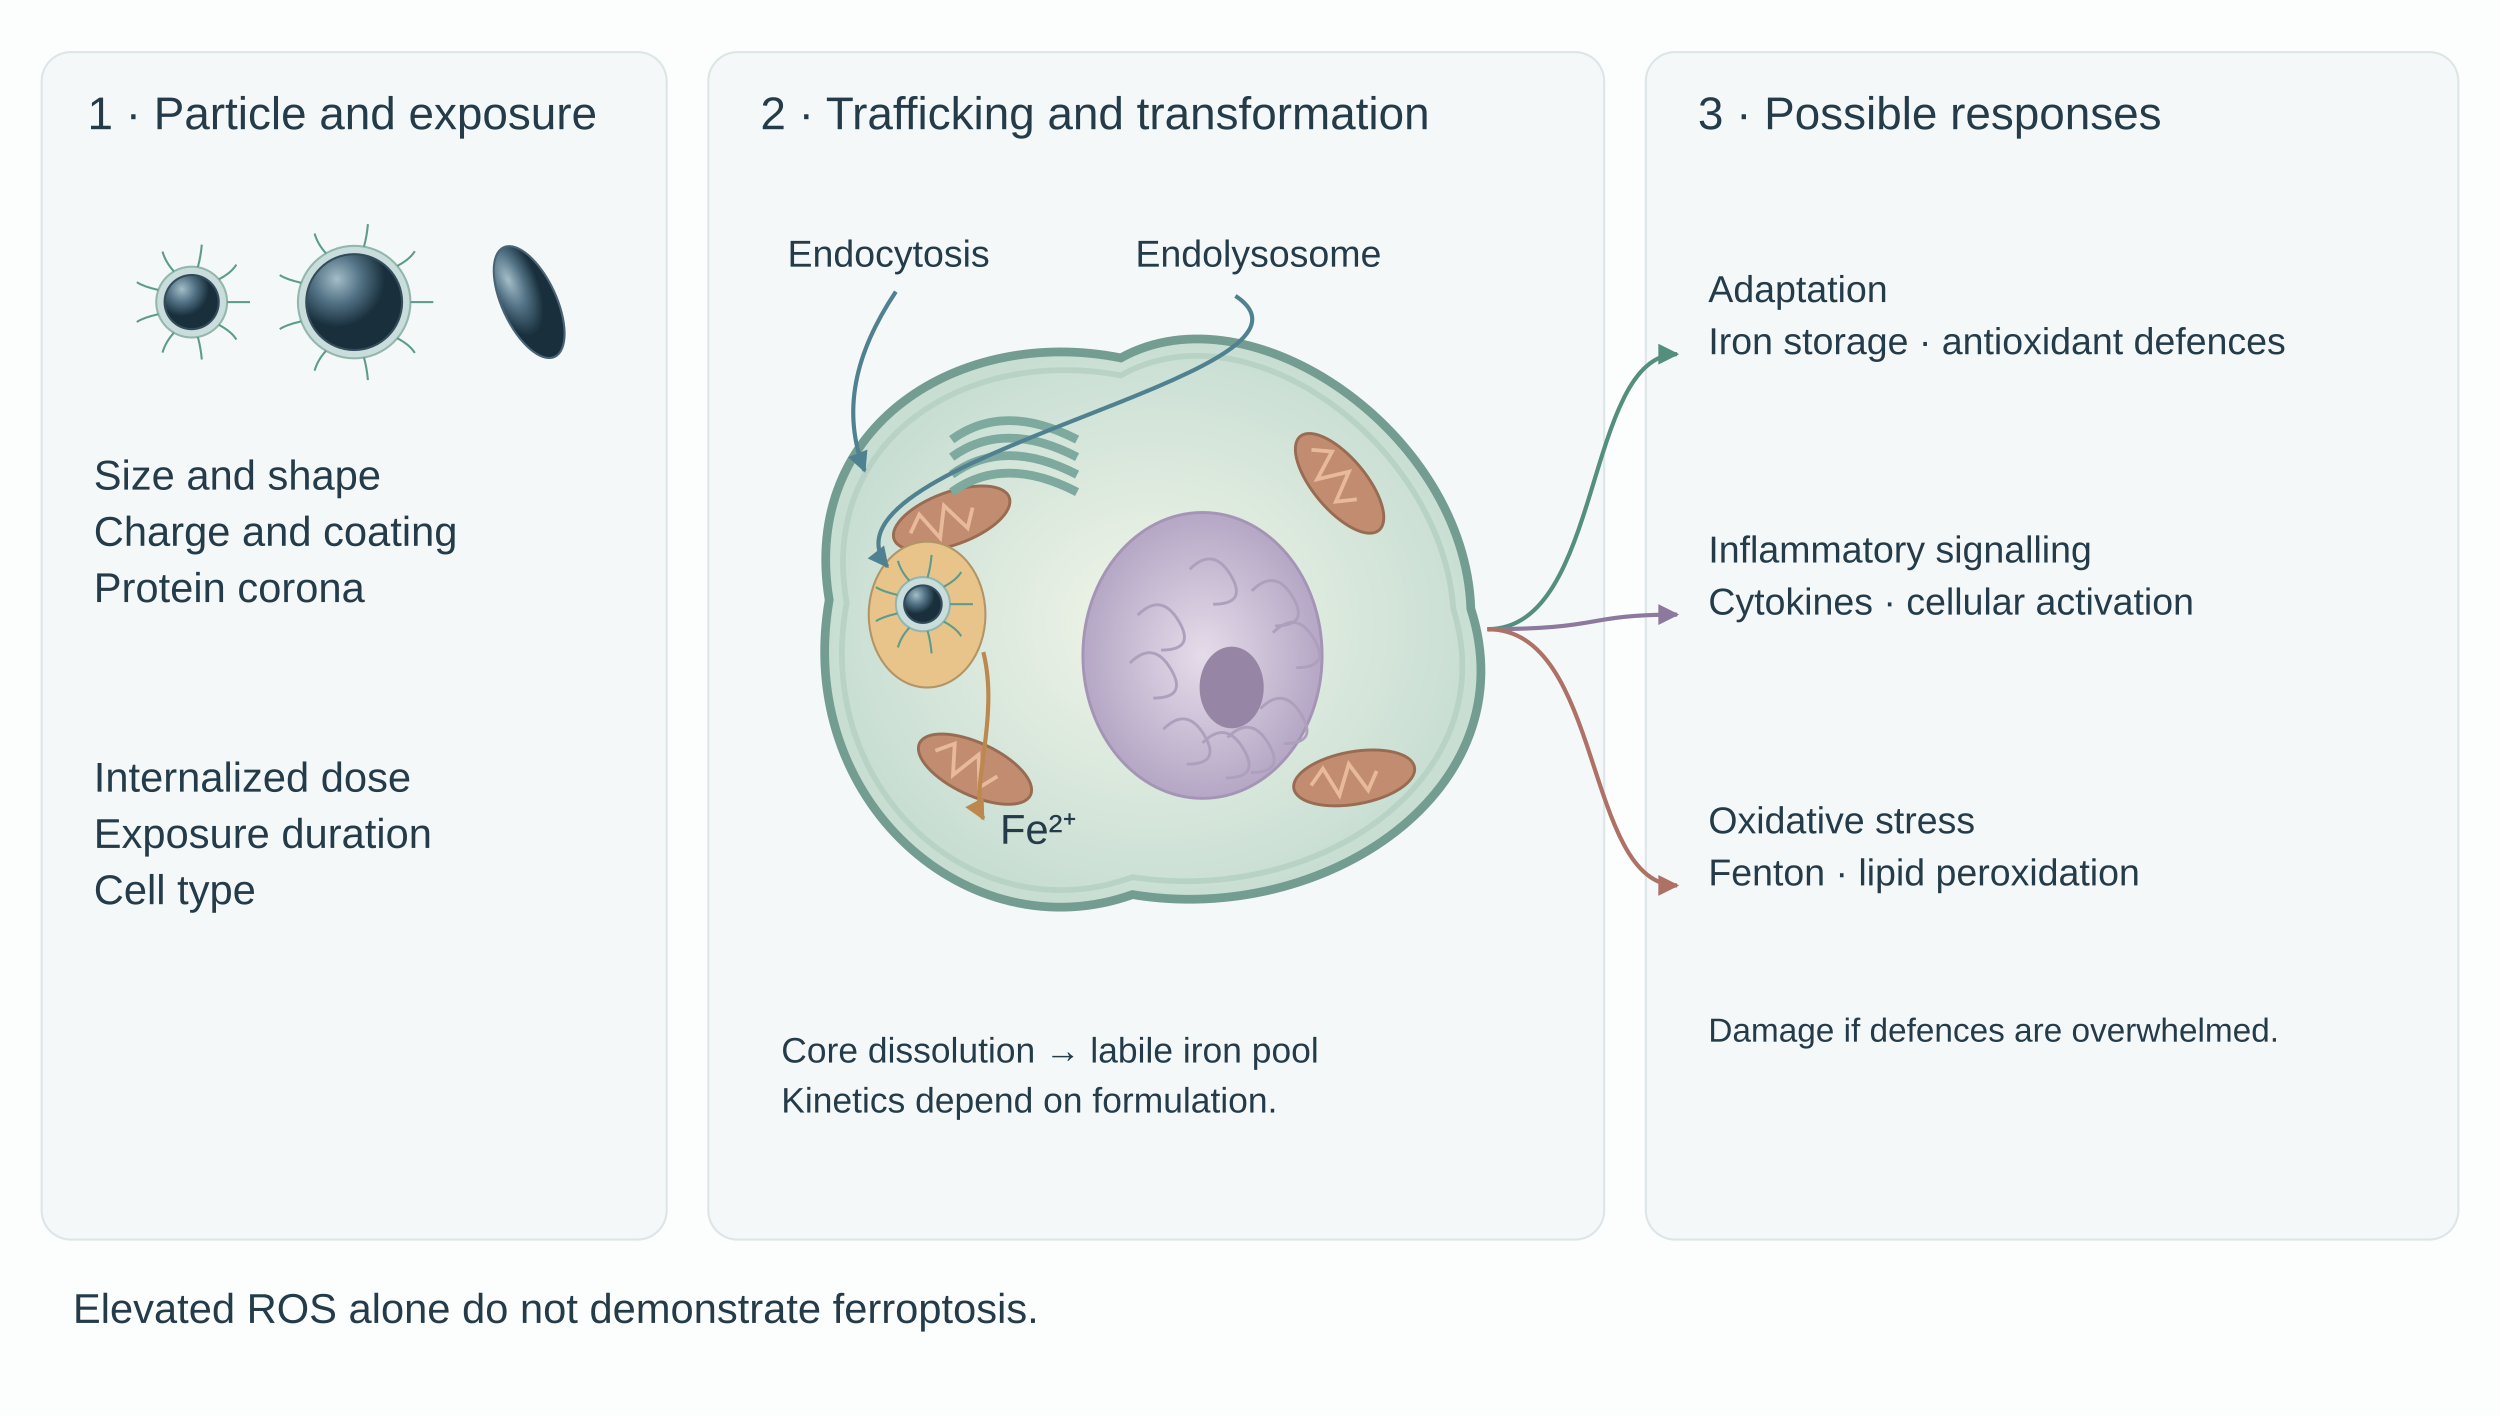
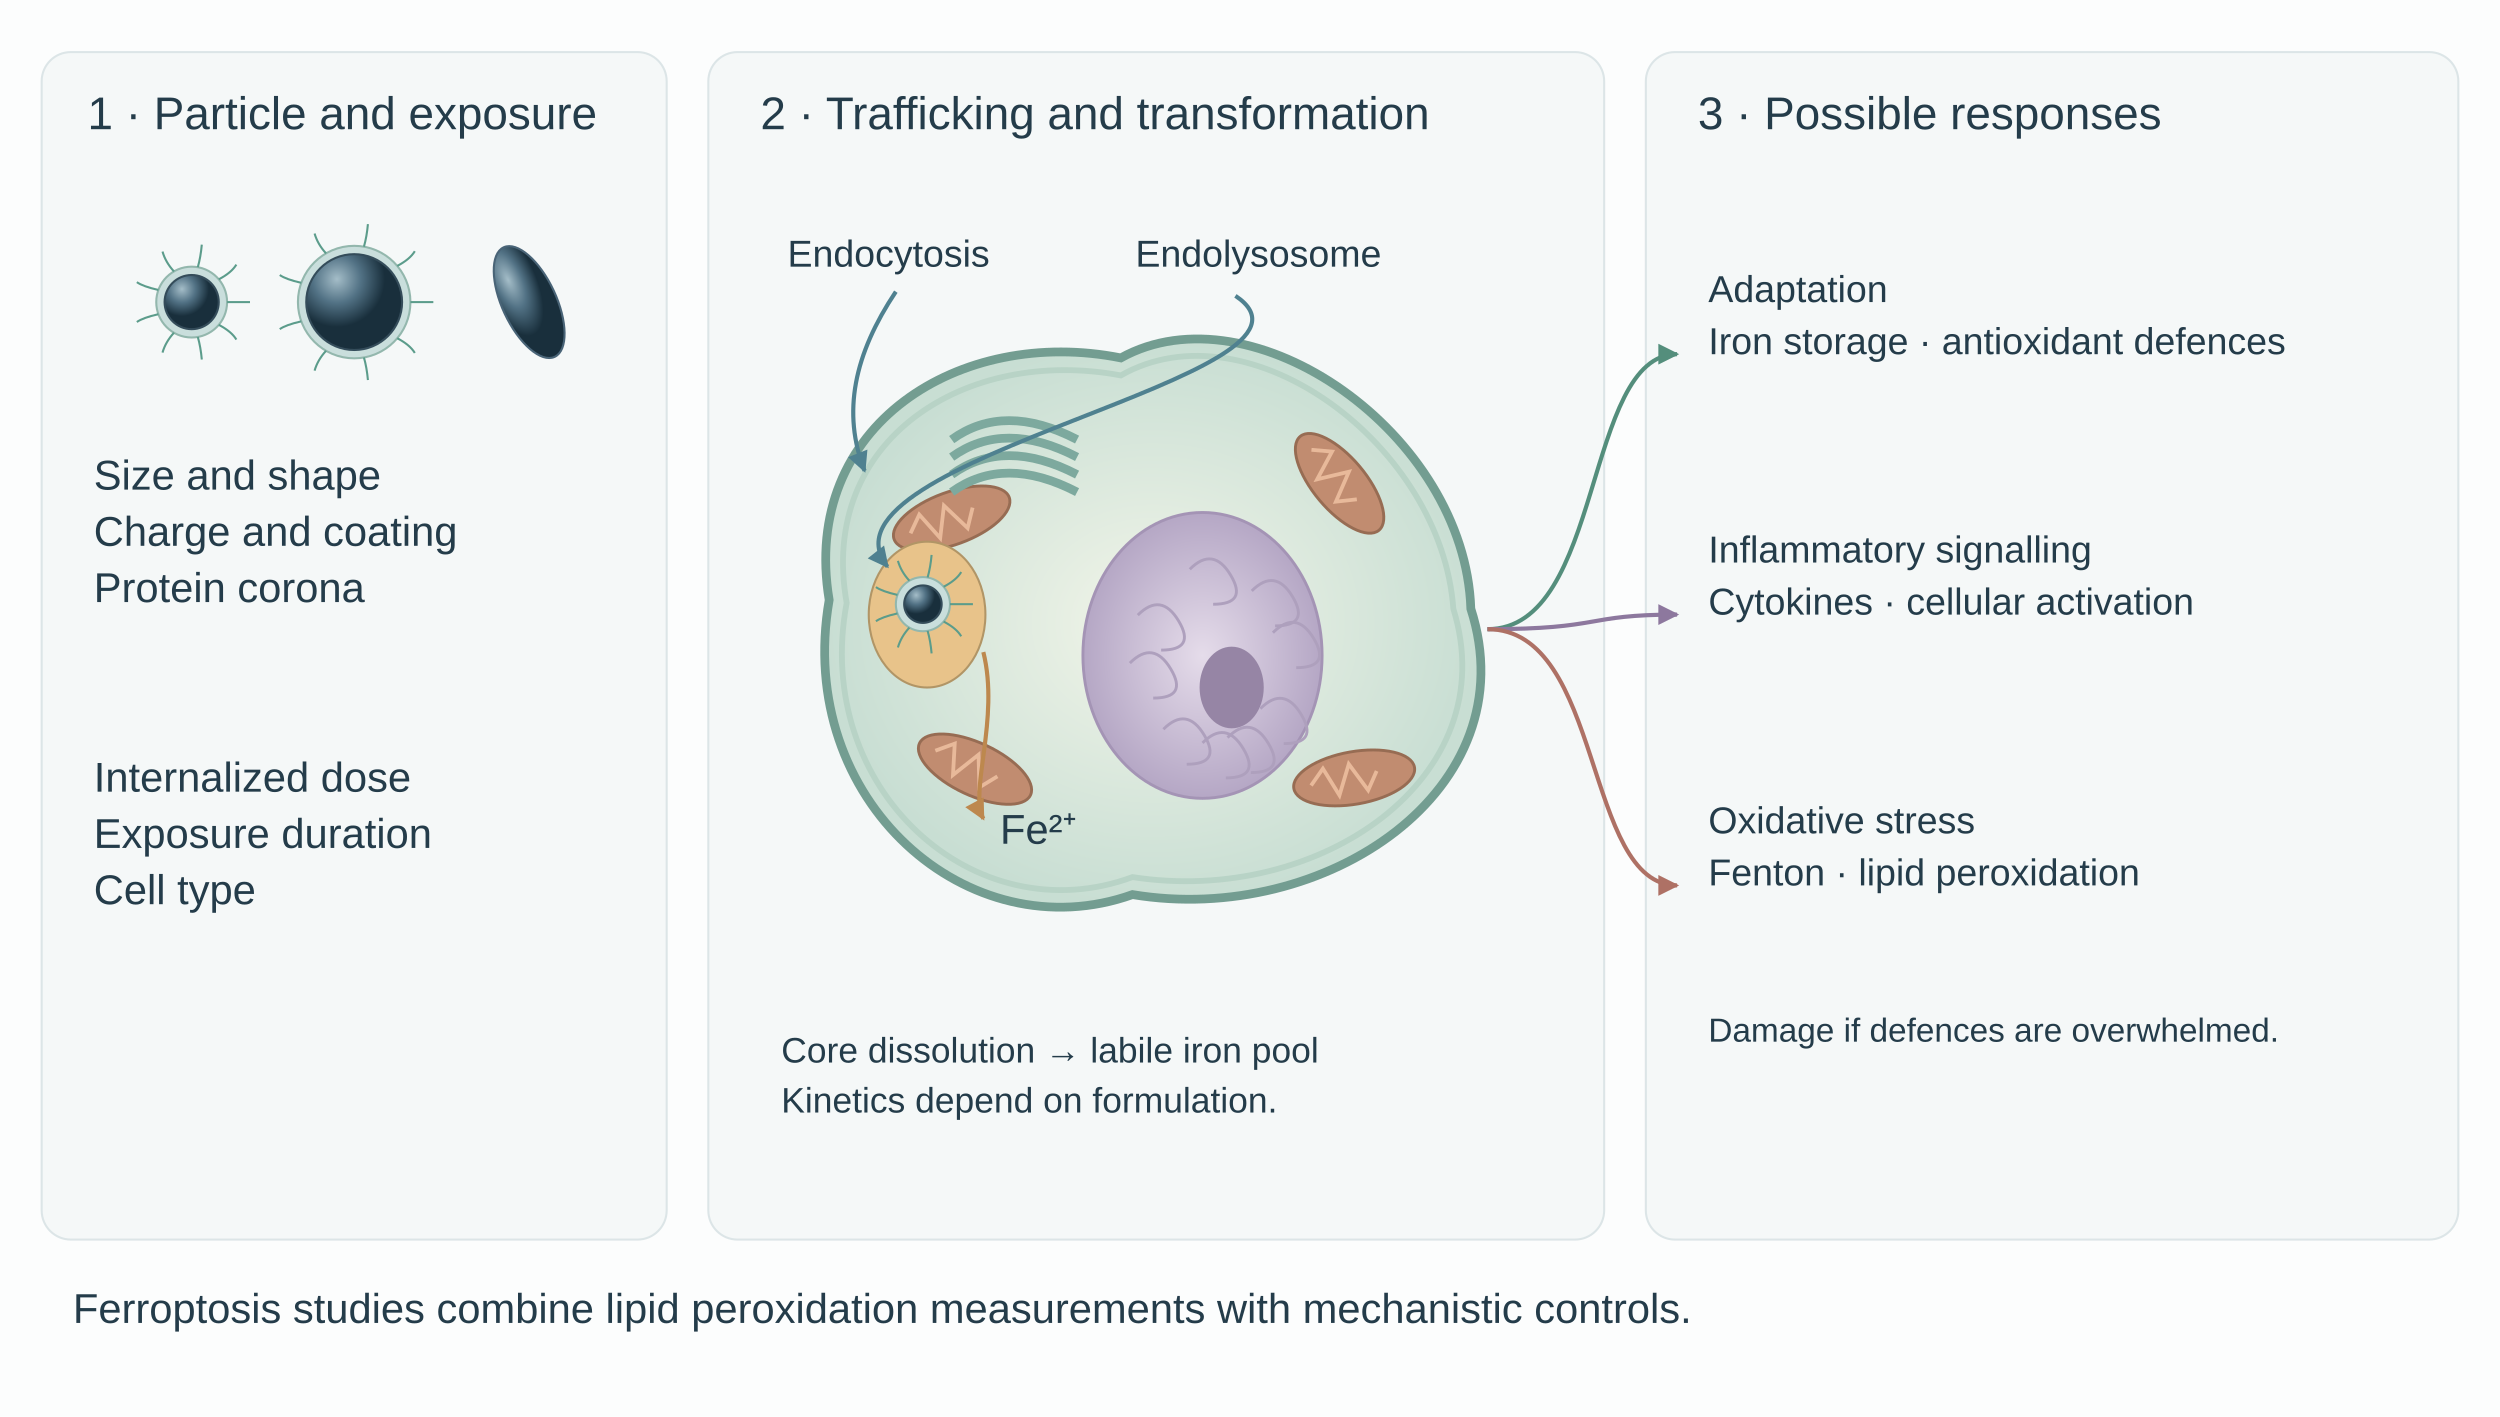
<svg xmlns="http://www.w3.org/2000/svg" viewBox="0 0 1200 680" role="img">
  <defs>
    <linearGradient id="skin" x1="0" x2="1">
      <stop stop-color="#e4dfdc" />
      <stop offset=".45" stop-color="#f4eeea" />
      <stop offset="1" stop-color="#d6cfcd" />
    </linearGradient>
    <radialGradient id="organ">
      <stop stop-color="#bc816e" />
      <stop offset="1" stop-color="#825447" />
    </radialGradient>
    <radialGradient id="kidney">
      <stop stop-color="#d59989" />
      <stop offset=".65" stop-color="#af6b60" />
      <stop offset="1" stop-color="#794a47" />
    </radialGradient>
    <radialGradient id="core" cx="32%" cy="26%">
      <stop stop-color="#a4bdc8" />
      <stop offset=".5" stop-color="#527285" />
      <stop offset="1" stop-color="#192f3c" />
    </radialGradient>
    <radialGradient id="cyto">
      <stop stop-color="#f2f5e9" />
      <stop offset="1" stop-color="#c8ded3" />
    </radialGradient>
    <radialGradient id="nucleus">
      <stop stop-color="#e5dcea" />
      <stop offset="1" stop-color="#b5a7c5" />
    </radialGradient>
    <marker id="arrow" viewBox="0 0 10 10" refX="9" refY="5" markerWidth="5" markerHeight="5" orient="auto-start-reverse">
      <path d="M0 0L10 5L0 10Z" fill="context-stroke" />
    </marker>
  </defs>
  <rect width="1200" height="680" fill="#fcfdfd" />
  <g font-family="Arial,sans-serif" fill="#243c4a">
    <rect x="20" y="25" width="300" height="570" rx="14" fill="#f5f8f8" stroke="#dce5e7" />
    <rect x="340" y="25" width="430" height="570" rx="14" fill="#f5f8f8" stroke="#dce5e7" />
    <rect x="790" y="25" width="390" height="570" rx="14" fill="#f5f8f8" stroke="#dce5e7" />
    <text x="42" y="62" font-size="22">1 · Particle and exposure</text>
    <text x="365" y="62" font-size="22">2 · Trafficking and transformation</text>
    <text x="815" y="62" font-size="22">3 · Possible responses</text>
    <ellipse cx="92" cy="145" rx="17" ry="17" fill="#c9dedc" stroke="#93b7ad" />
    <ellipse cx="92" cy="145" rx="13" ry="13" fill="url(#core)" stroke="#344c5a" />
    <path d="M109.0 145.0q8.0 0.0 11.0 0.0" fill="none" stroke="#5b9c8b" stroke-width="1" />
    <path d="M105.023 155.927q6.128 3.214 8.426 7.071" fill="none" stroke="#5b9c8b" stroke-width="1" />
    <path d="M94.952 161.742q1.389 4.924 1.91 10.833" fill="none" stroke="#5b9c8b" stroke-width="1" />
    <path d="M83.5 159.722q-4 4.33 -5.5 9.526" fill="none" stroke="#5b9c8b" stroke-width="1" />
    <path d="M76.025 150.814q-7.518 1.71 -10.337 3.762" fill="none" stroke="#5b9c8b" stroke-width="1" />
    <path d="M76.025 139.186q-7.518 -1.71 -10.337 -3.762" fill="none" stroke="#5b9c8b" stroke-width="1" />
    <path d="M83.5 130.278q-4 -4.33 -5.5 -9.526" fill="none" stroke="#5b9c8b" stroke-width="1" />
    <path d="M94.952 128.258q1.389 -4.924 1.91 -10.833" fill="none" stroke="#5b9c8b" stroke-width="1" />
    <path d="M105.023 134.073q6.128 -3.214 8.426 -7.071" fill="none" stroke="#5b9c8b" stroke-width="1" />
    <ellipse cx="170" cy="145" rx="27" ry="27" fill="#c9dedc" stroke="#93b7ad" />
    <ellipse cx="170" cy="145" rx="23" ry="23" fill="url(#core)" stroke="#344c5a" />
    <path d="M197.0 145.0q8.0 0.0 11.0 0.0" fill="none" stroke="#5b9c8b" stroke-width="1" />
    <path d="M190.683 162.355q6.128 3.214 8.426 7.071" fill="none" stroke="#5b9c8b" stroke-width="1" />
    <path d="M174.689 171.59q1.389 4.924 1.91 10.833" fill="none" stroke="#5b9c8b" stroke-width="1" />
    <path d="M156.5 168.383q-4 4.33 -5.5 9.526" fill="none" stroke="#5b9c8b" stroke-width="1" />
    <path d="M144.628 154.235q-7.518 1.71 -10.337 3.762" fill="none" stroke="#5b9c8b" stroke-width="1" />
    <path d="M144.628 135.765q-7.518 -1.71 -10.337 -3.762" fill="none" stroke="#5b9c8b" stroke-width="1" />
    <path d="M156.5 121.617q-4 -4.33 -5.5 -9.526" fill="none" stroke="#5b9c8b" stroke-width="1" />
    <path d="M174.689 118.41q1.389 -4.924 1.91 -10.833" fill="none" stroke="#5b9c8b" stroke-width="1" />
    <path d="M190.683 127.645q6.128 -3.214 8.426 -7.071" fill="none" stroke="#5b9c8b" stroke-width="1" />
    <g transform="translate(254 145) rotate(-25)">
      <ellipse cx="0" cy="0" rx="13" ry="29" fill="url(#core)" stroke="#496477" />
    </g>
    <text x="45" y="235" font-size="20">Size and shape</text>
    <text x="45" y="262" font-size="20">Charge and coating</text>
    <text x="45" y="289" font-size="20">Protein corona</text>
    <text x="45" y="380" font-size="20">Internalized dose</text>
    <text x="45" y="407" font-size="20">Exposure duration</text>
    <text x="45" y="434" font-size="20">Cell type</text>
    <g transform="translate(552 302) scale(1.4)">
      <path d="M-110 -10C-120 -70 -65 -104 -10 -93C35 -118 108 -67 110 -7C130 55 60 102 -6 91C-62 111 -122 59 -110 -10Z" fill="url(#cyto)" stroke="#739d91" stroke-width="3" />
      <path d="M-104 -9C-114 -65 -63 -97 -10 -87C34 -112 100 -63 104 -7C122 51 58 95 -6 85C-60 105 -116 55 -104 -9Z" fill="none" stroke="#b8d3c6" stroke-width="2" />
      <ellipse cx="18" cy="9" rx="41" ry="49" fill="url(#nucleus)" stroke="#a494b5" />
      <ellipse cx="28" cy="20" rx="11" ry="14" fill="#9685a5" stroke="none" />
      <path d="M18.0 39.0q8 -8 14 2t-6 10" fill="none" stroke="#aea0bd" stroke-width="1" />
      <path d="M34.887 -13.122q8 -8 14 2t-6 10" fill="none" stroke="#aea0bd" stroke-width="1" />
      <path d="M-6.904 11.625q8 -8 14 2t-6 10" fill="none" stroke="#aea0bd" stroke-width="1" />
      <path d="M37.842 27.251q8 -8 14 2t-6 10" fill="none" stroke="#aea0bd" stroke-width="1" />
      <path d="M13.642 -20.541q8 -8 14 2t-6 10" fill="none" stroke="#aea0bd" stroke-width="1" />
      <path d="M4.586 34.316q8 -8 14 2t-6 10" fill="none" stroke="#aea0bd" stroke-width="1" />
      <path d="M42.141 1.205q8 -8 14 2t-6 10" fill="none" stroke="#aea0bd" stroke-width="1" />
      <path d="M-4.189 -4.82q8 -8 14 2t-6 10" fill="none" stroke="#aea0bd" stroke-width="1" />
      <path d="M26.583 37.177q8 -8 14 2t-6 10" fill="none" stroke="#aea0bd" stroke-width="1" />
      <g transform="translate(-68 -38) rotate(-20)">
        <ellipse cx="0" cy="0" rx="21" ry="9" fill="#c18c70" stroke="#976c53" />
        <path d="M-15 0l5 -5l4 10l5 -10l5 10l4 -6" fill="none" stroke="#e8b99a" stroke-width="1.3" />
      </g>
      <g transform="translate(-60 48) rotate(25)">
        <ellipse cx="0" cy="0" rx="21" ry="9" fill="#c18c70" stroke="#976c53" />
        <path d="M-15 0l5 -5l4 10l5 -10l5 10l4 -6" fill="none" stroke="#e8b99a" stroke-width="1.3" />
      </g>
      <g transform="translate(65 -50) rotate(50)">
        <ellipse cx="0" cy="0" rx="21" ry="9" fill="#c18c70" stroke="#976c53" />
        <path d="M-15 0l5 -5l4 10l5 -10l5 10l4 -6" fill="none" stroke="#e8b99a" stroke-width="1.3" />
      </g>
      <g transform="translate(70 51) rotate(-10)">
        <ellipse cx="0" cy="0" rx="21" ry="9" fill="#c18c70" stroke="#976c53" />
        <path d="M-15 0l5 -5l4 10l5 -10l5 10l4 -6" fill="none" stroke="#e8b99a" stroke-width="1.3" />
      </g>
      <path d="M-25 -65q-25 -13 -43 0" fill="none" stroke="#7da99e" stroke-width="3" />
      <path d="M-25 -59q-25 -13 -43 0" fill="none" stroke="#7da99e" stroke-width="3" />
      <path d="M-25 -53q-25 -13 -43 0" fill="none" stroke="#7da99e" stroke-width="3" />
      <path d="M-25 -47q-25 -13 -43 0" fill="none" stroke="#7da99e" stroke-width="3" />
    </g>
    <ellipse cx="445" cy="295" rx="28" ry="35" fill="#e8c38a" stroke="#b19566" />
    <ellipse cx="443" cy="290" rx="13" ry="13" fill="#c9dedc" stroke="#93b7ad" />
    <ellipse cx="443" cy="290" rx="9" ry="9" fill="url(#core)" stroke="#344c5a" />
    <path d="M456.0 290.0q8.0 0.0 11.0 0.0" fill="none" stroke="#5b9c8b" stroke-width="1" />
    <path d="M452.959 298.356q6.128 3.214 8.426 7.071" fill="none" stroke="#5b9c8b" stroke-width="1" />
    <path d="M445.257 302.803q1.389 4.924 1.91 10.833" fill="none" stroke="#5b9c8b" stroke-width="1" />
    <path d="M436.5 301.258q-4 4.33 -5.5 9.526" fill="none" stroke="#5b9c8b" stroke-width="1" />
    <path d="M430.784 294.446q-7.518 1.71 -10.337 3.762" fill="none" stroke="#5b9c8b" stroke-width="1" />
    <path d="M430.784 285.554q-7.518 -1.71 -10.337 -3.762" fill="none" stroke="#5b9c8b" stroke-width="1" />
    <path d="M436.5 278.742q-4 -4.33 -5.5 -9.526" fill="none" stroke="#5b9c8b" stroke-width="1" />
    <path d="M445.257 277.197q1.389 -4.924 1.91 -10.833" fill="none" stroke="#5b9c8b" stroke-width="1" />
    <path d="M452.959 281.644q6.128 -3.214 8.426 -7.071" fill="none" stroke="#5b9c8b" stroke-width="1" />
    <text x="378" y="128" font-size="18">Endocytosis</text>
    <path d="M430 140C410 170 404 198 415 226" fill="none" stroke="#4f8190" stroke-width="2" marker-end="url(#arrow)" />
    <text x="545" y="128" font-size="18">Endolysosome</text>
    <path d="M593 142C650 180 385 220 426 272" fill="none" stroke="#4f8190" stroke-width="2" marker-end="url(#arrow)" />
    <path d="M472 313C480 345 465 380 472 393" fill="none" stroke="#bd884e" stroke-width="2" marker-end="url(#arrow)" />
    <text x="480" y="405" font-size="20">Fe²⁺</text>
    <text x="375" y="510" font-size="17">Core dissolution → labile iron pool</text>
    <text x="375" y="534" font-size="17">Kinetics depend on formulation.</text>
    <text x="820" y="145" font-size="18">Adaptation</text>
    <text x="820" y="170" font-size="18">Iron storage · antioxidant defences</text>
    <text x="820" y="270" font-size="18">Inflammatory signalling</text>
    <text x="820" y="295" font-size="18">Cytokines · cellular activation</text>
    <text x="820" y="400" font-size="18">Oxidative stress</text>
    <text x="820" y="425" font-size="18">Fenton · lipid peroxidation</text>
    <path d="M714 302C770 302 760 170 805 170" fill="none" stroke="#548e7c" stroke-width="2" marker-end="url(#arrow)" />
    <path d="M714 302C770 302 760 295 805 295" fill="none" stroke="#8d789e" stroke-width="2" marker-end="url(#arrow)" />
    <path d="M714 302C770 302 760 425 805 425" fill="none" stroke="#ae7165" stroke-width="2" marker-end="url(#arrow)" />
    <text x="820" y="500" font-size="16">Damage if defences are overwhelmed.</text>
-     <text x="35" y="635" font-size="20">Elevated ROS alone do not demonstrate ferroptosis.</text>
+     <text x="35" y="635" font-size="20">Ferroptosis studies combine lipid peroxidation measurements with mechanistic controls.</text>
  </g>
</svg>
